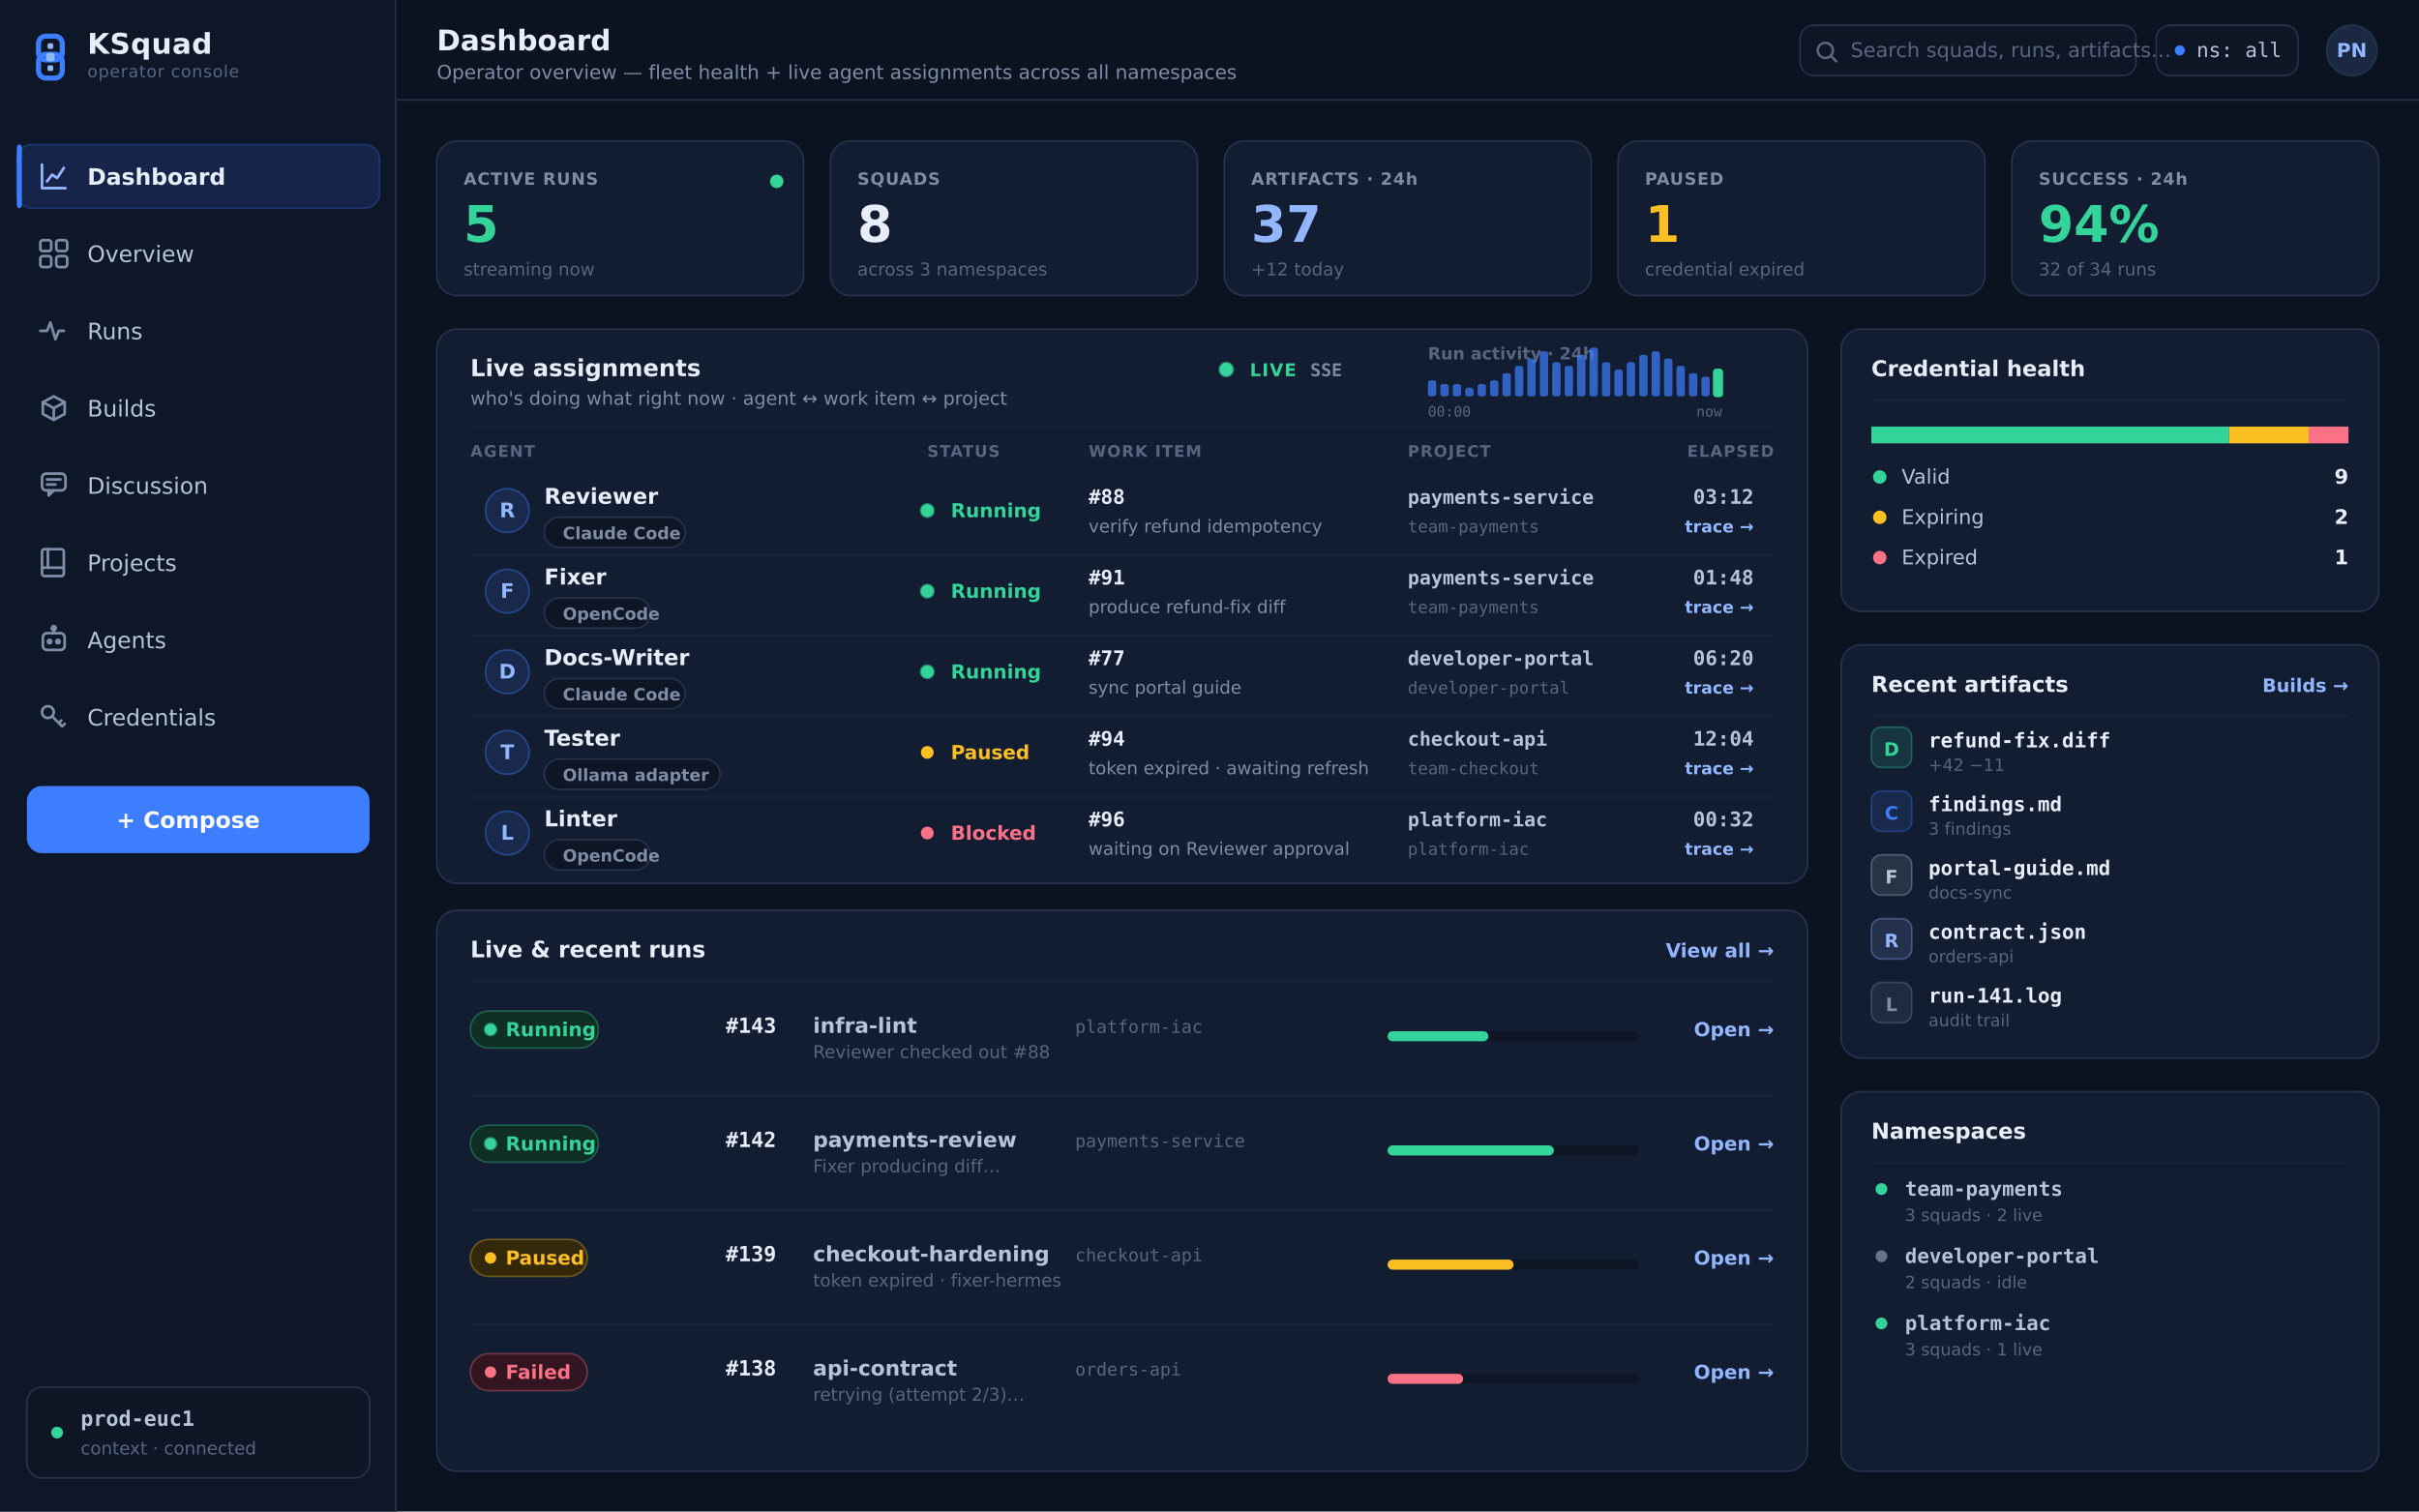
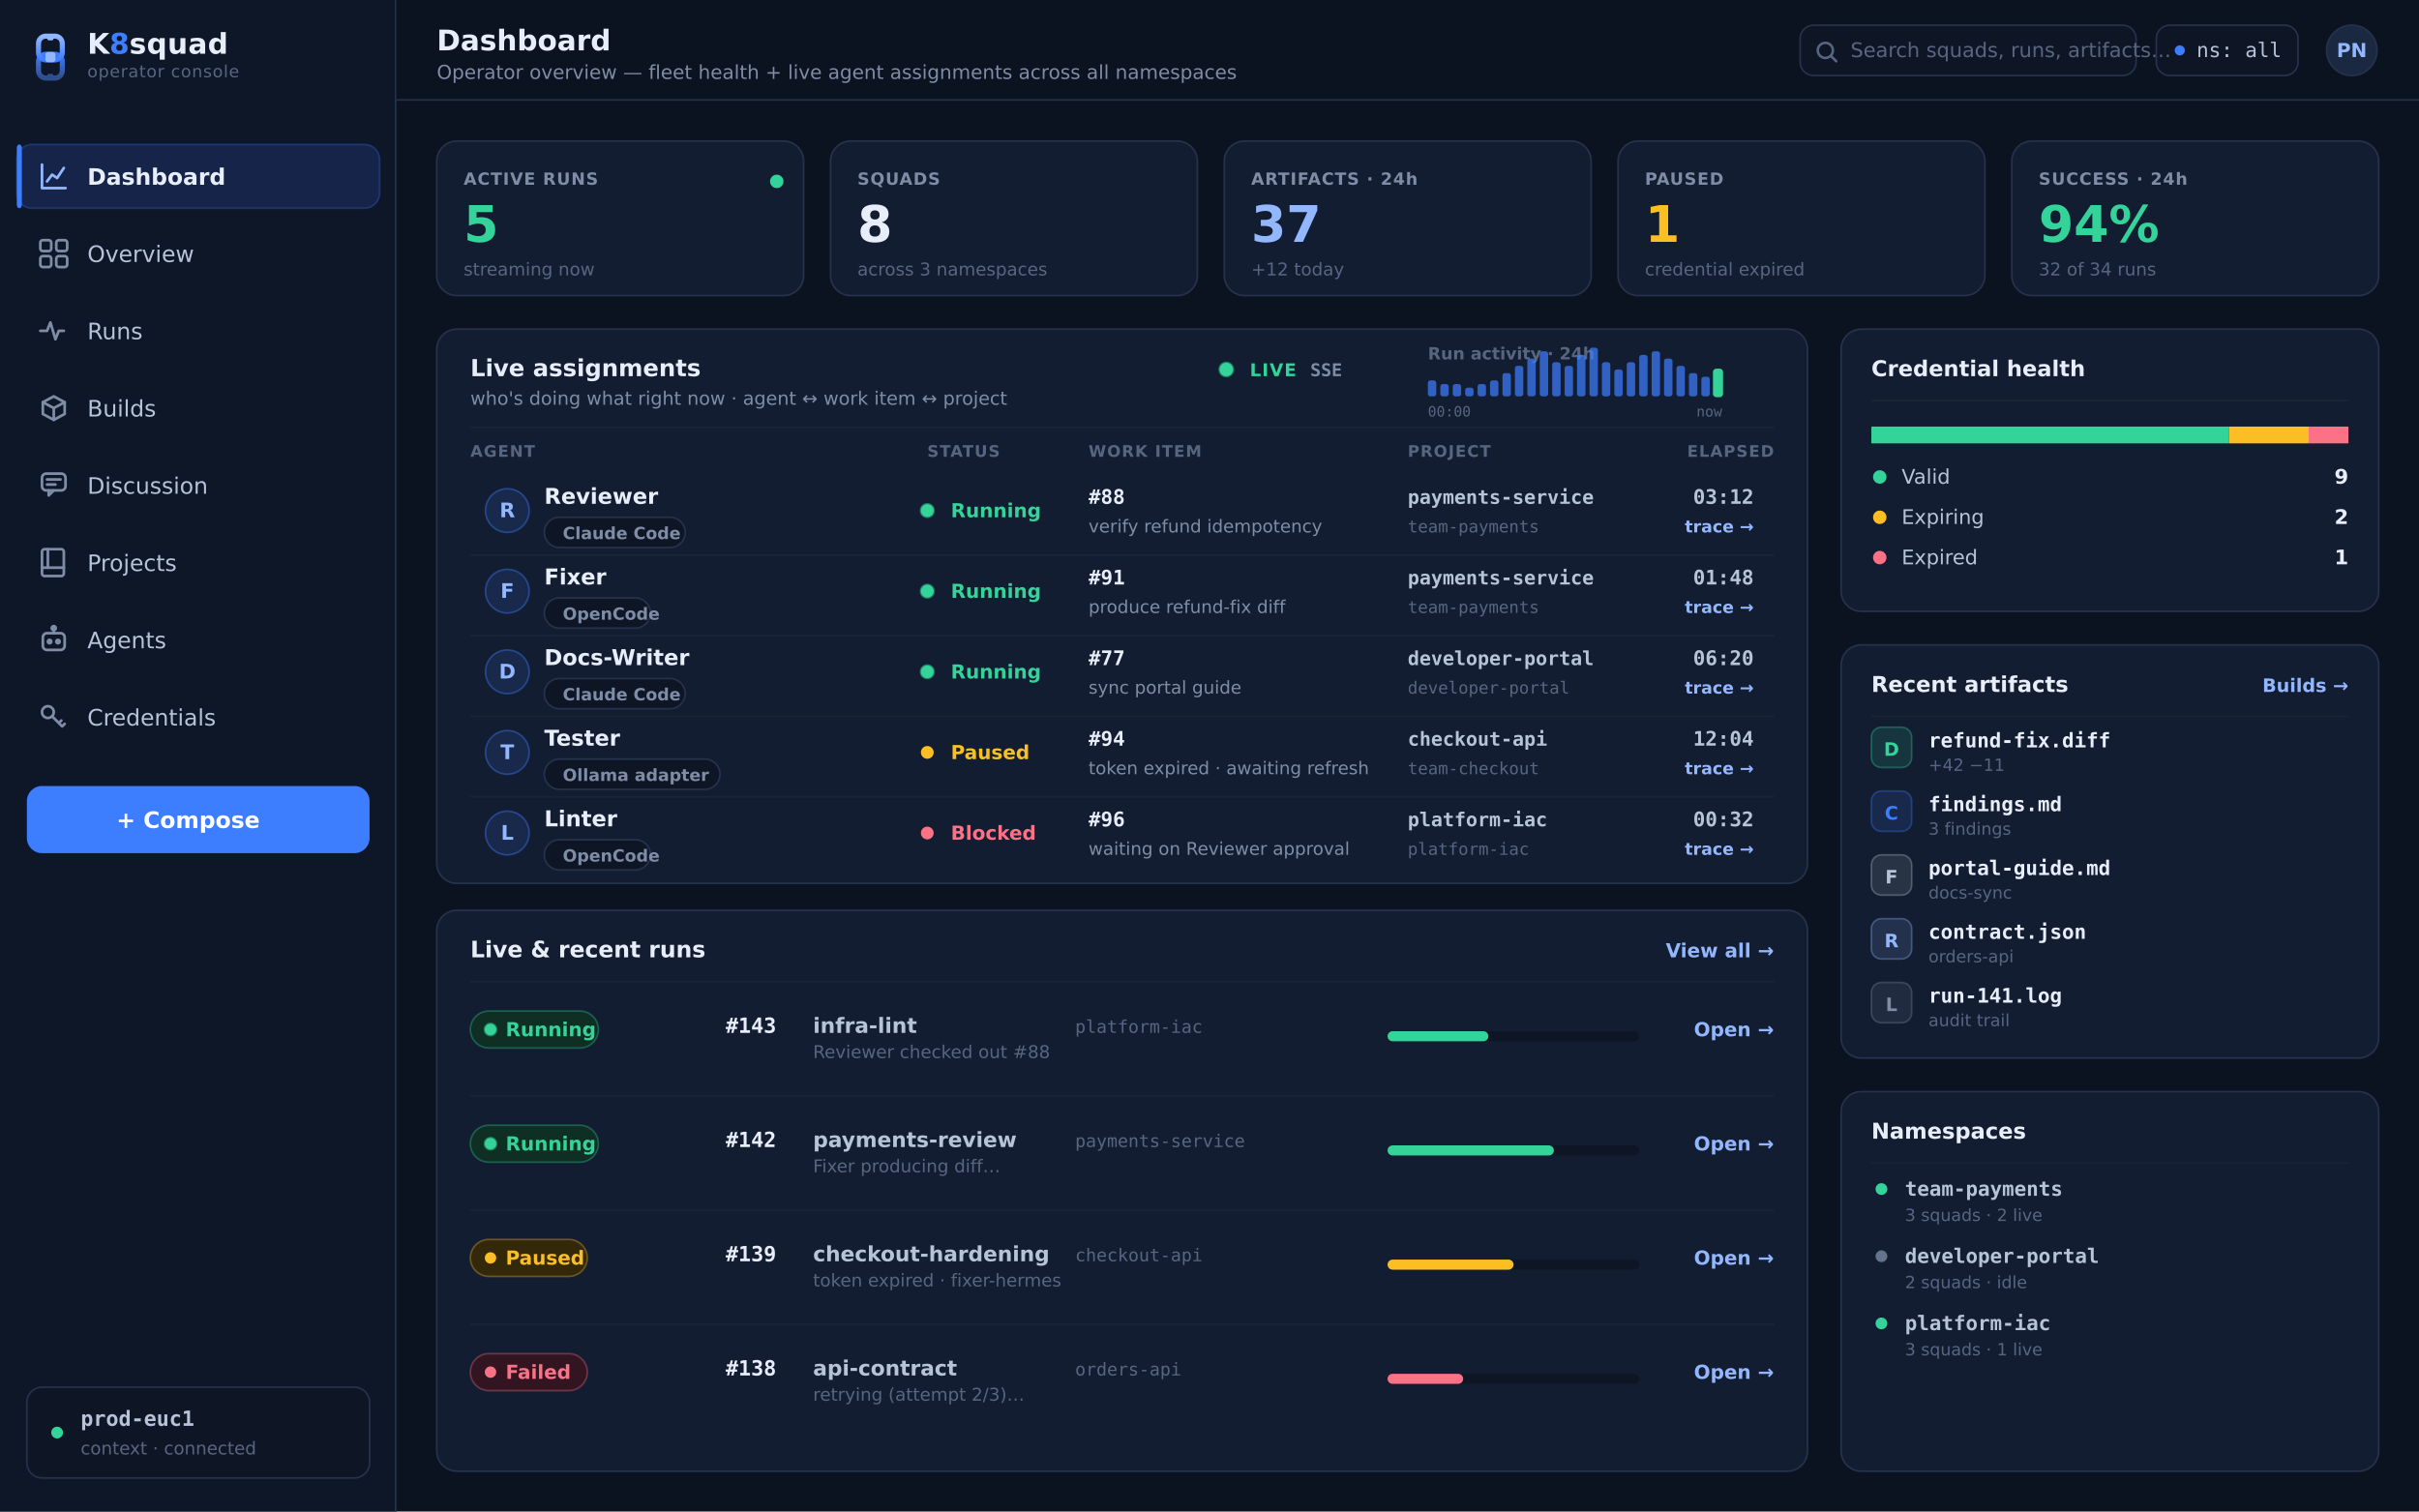
<svg xmlns="http://www.w3.org/2000/svg" width="1440" height="900" viewBox="0 0 1440 900" font-family="DejaVu Sans">
+   <defs>
+     <linearGradient id="ringTop" x1="0" y1="0" x2="0" y2="1">
+       <stop offset="0" stop-color="#93B7FF" />
+       <stop offset="1" stop-color="#3D7DFF" />
+     </linearGradient>
+     <linearGradient id="ringBot" x1="0" y1="0" x2="0" y2="1">
+       <stop offset="0" stop-color="#3D7DFF" />
+       <stop offset="1" stop-color="#2E4E8C" />
+     </linearGradient>
+   </defs>
  <rect x="0" y="0" width="1440" height="900" rx="0" ry="0" fill="#0B1220" stroke="none" stroke-width="1" />
  <rect x="0" y="0" width="236" height="900" rx="0" ry="0" fill="#0D1728" stroke="none" stroke-width="1" />
  <rect x="235" y="0" width="1" height="900" rx="0" ry="0" fill="#25324B" stroke="none" stroke-width="1" />
  <g transform="translate(30,34) scale(0.33735) translate(-50,-50)">
-     <rect x="29" y="45" width="42" height="42" rx="13" fill="none" stroke="#3D7DFF" stroke-width="9" />
-     <rect x="29" y="13" width="42" height="42" rx="13" fill="none" stroke="#3D7DFF" stroke-width="9" />
-     <rect x="45" y="25.5" width="10" height="10" rx="2.8" fill="#93B7FF" />
-     <rect x="45" y="64.5" width="10" height="10" rx="2.8" fill="#93B7FF" />
-     <rect x="42.5" y="42.5" width="15" height="15" rx="4.2" fill="#93B7FF" />
-   </g>
-   <text x="52" y="32" font-family="DejaVu Sans" font-size="17" fill="#E8EEF9" font-weight="700" text-anchor="start" letter-spacing="0.2">KSquad</text>
+     <rect x="29" y="45" width="42" height="42" rx="13" fill="none" stroke="url(#ringBot)" stroke-width="9" />
+     <rect x="29" y="13" width="42" height="42" rx="13" fill="none" stroke="url(#ringTop)" stroke-width="9" />
+     <rect x="41" y="41" width="18" height="18" rx="5" fill="#93B7FF" />
+     <rect x="44.5" y="9.5" width="11" height="11" rx="3" fill="#93B7FF" />
+     <rect x="44.5" y="79.5" width="11" height="11" rx="3" fill="#2E4E8C" />
+   </g>
+   <text x="52" y="32" font-family="DejaVu Sans" font-size="17" fill="#E8EEF9" font-weight="700" text-anchor="start" letter-spacing="0.2">K<tspan fill="#3D7DFF">8</tspan>squad</text>
  <text x="52" y="46" font-family="DejaVu Sans" font-size="10" fill="#586581" font-weight="400" text-anchor="start" letter-spacing="0.4">operator console</text>
  <rect x="10" y="86" width="216" height="38" rx="9" ry="9" fill="#16244A" stroke="#3D7DFF44" stroke-width="1" />
  <rect x="10" y="86" width="3" height="38" rx="2" ry="2" fill="#3D7DFF" stroke="none" stroke-width="1" />
  <g fill="none" stroke="#93B7FF" stroke-width="1.6" stroke-linecap="round" stroke-linejoin="round">
    <path d="M25 98 v14 h14" />
    <path d="M28 108 l3 -4 l3 2 l4 -6" />
  </g>
  <text x="52" y="110" font-family="DejaVu Sans" font-size="13.5" fill="#E8EEF9" font-weight="600" text-anchor="start">Dashboard</text>
  <g fill="none" stroke="#7E8CA6" stroke-width="1.6" stroke-linecap="round" stroke-linejoin="round">
    <rect x="24" y="143" width="6.5" height="6.5" rx="1.5" />
    <rect x="33.5" y="143" width="6.5" height="6.5" rx="1.5" />
    <rect x="24" y="152.5" width="6.5" height="6.5" rx="1.5" />
    <rect x="33.5" y="152.5" width="6.5" height="6.5" rx="1.5" />
  </g>
  <text x="52" y="156" font-family="DejaVu Sans" font-size="13.5" fill="#B6C3D8" font-weight="500" text-anchor="start">Overview</text>
  <g fill="none" stroke="#7E8CA6" stroke-width="1.6" stroke-linecap="round" stroke-linejoin="round">
    <path d="M24 197 h4 l2 -5 l3 10 l2 -5 h3" />
  </g>
  <text x="52" y="202" font-family="DejaVu Sans" font-size="13.5" fill="#B6C3D8" font-weight="500" text-anchor="start">Runs</text>
  <g fill="none" stroke="#7E8CA6" stroke-width="1.6" stroke-linecap="round" stroke-linejoin="round">
    <path d="M32 236 l6.5 3.5 v7 l-6.5 3.5 l-6.5 -3.5 v-7 z" />
    <path d="M25.5 239.5 l6.5 3.5 l6.5 -3.5" />
    <path d="M32 243 v7" />
  </g>
  <text x="52" y="248" font-family="DejaVu Sans" font-size="13.5" fill="#B6C3D8" font-weight="500" text-anchor="start">Builds</text>
  <g fill="none" stroke="#7E8CA6" stroke-width="1.6" stroke-linecap="round" stroke-linejoin="round">
    <rect x="25" y="282" width="14" height="10" rx="2.5" />
    <path d="M29 292 v3 l3 -3" />
    <path d="M28 285.5 h8 M28 288.5 h5" />
  </g>
  <text x="52" y="294" font-family="DejaVu Sans" font-size="13.5" fill="#B6C3D8" font-weight="500" text-anchor="start">Discussion</text>
  <g fill="none" stroke="#7E8CA6" stroke-width="1.6" stroke-linecap="round" stroke-linejoin="round">
    <rect x="25" y="327" width="13" height="16" rx="1.5" />
    <path d="M25 338 h13" />
    <path d="M28.5 327 v11" />
  </g>
  <text x="52" y="340" font-family="DejaVu Sans" font-size="13.5" fill="#B6C3D8" font-weight="500" text-anchor="start">Projects</text>
  <g fill="none" stroke="#7E8CA6" stroke-width="1.6" stroke-linecap="round" stroke-linejoin="round">
    <rect x="25.5" y="377" width="13" height="10" rx="2.5" />
    <path d="M32 374 v3" />
    <circle cx="32" cy="374" r="1.2" fill="#7E8CA6" />
    <circle cx="29.5" cy="382" r="1" fill="#7E8CA6" />
    <circle cx="34.5" cy="382" r="1" fill="#7E8CA6" />
  </g>
  <text x="52" y="386" font-family="DejaVu Sans" font-size="13.5" fill="#B6C3D8" font-weight="500" text-anchor="start">Agents</text>
  <g fill="none" stroke="#7E8CA6" stroke-width="1.6" stroke-linecap="round" stroke-linejoin="round">
    <circle cx="28.5" cy="424" r="3.5" />
    <path d="M31 426.5 l6 6 M35 430.5 l1.5 -1.5 M37 432.5 l1.5 -1.5" />
  </g>
  <text x="52" y="432" font-family="DejaVu Sans" font-size="13.5" fill="#B6C3D8" font-weight="500" text-anchor="start">Credentials</text>
  <rect x="16" y="468" width="204" height="40" rx="9" ry="9" fill="#3D7DFF" stroke="none" stroke-width="1" />
  <text x="112" y="493" font-family="DejaVu Sans" font-size="13.5" fill="#fff" font-weight="600" text-anchor="middle">+  Compose</text>
  <rect x="16" y="826" width="204" height="54" rx="9" ry="9" fill="#0E1626" stroke="#25324B" stroke-width="1" />
  <circle cx="34" cy="853" r="3.5" fill="#34D399" />
  <text x="48" y="849" font-family="DejaVu Sans Mono" font-size="12.5" fill="#B6C3D8" font-weight="600" text-anchor="start">prod-euc1</text>
  <text x="48" y="866" font-family="DejaVu Sans" font-size="10.5" fill="#586581" font-weight="400" text-anchor="start">context · connected</text>
  <rect x="236" y="0" width="1204" height="60" rx="0" ry="0" fill="#0B1220" stroke="none" stroke-width="1" />
  <rect x="236" y="59" width="1204" height="1" rx="0" ry="0" fill="#25324B" stroke="none" stroke-width="1" />
  <text x="260" y="30" font-family="DejaVu Sans" font-size="17" fill="#E8EEF9" font-weight="700" text-anchor="start">Dashboard</text>
  <text x="260" y="47" font-family="DejaVu Sans" font-size="11.5" fill="#7E8CA6" font-weight="400" text-anchor="start">Operator overview — fleet health + live agent assignments across all namespaces</text>
  <circle cx="1400" cy="30" r="15" fill="#1A2842" stroke="#25324B" />
  <text x="1400" y="34" font-family="DejaVu Sans" font-size="11.5" fill="#93B7FF" font-weight="700" text-anchor="middle">PN</text>
  <rect x="1283.6" y="15" width="84.4" height="30" rx="8" ry="8" fill="#0E1626" stroke="#25324B" stroke-width="1" />
  <circle cx="1297.6" cy="30" r="3" fill="#3D7DFF" />
  <text x="1307.6" y="34" font-family="DejaVu Sans Mono" font-size="12" fill="#B6C3D8" font-weight="400" text-anchor="start">ns: all</text>
  <rect x="1071.6" y="15" width="200" height="30" rx="8" ry="8" fill="#0E1626" stroke="#25324B" stroke-width="1" />
  <circle cx="1086.6" cy="30" r="4.5" fill="none" stroke="#586581" stroke-width="1.5" />
  <path d="M1090.1 33.5 l3 3" stroke="#586581" stroke-width="1.5" stroke-linecap="round" />
  <text x="1101.6" y="34" font-family="DejaVu Sans" font-size="12" fill="#586581" font-weight="400" text-anchor="start">Search squads, runs, artifacts…</text>
  <rect x="260" y="84" width="218.4" height="92" rx="12" ry="12" fill="#131D31" stroke="#25324B" stroke-width="1" />
  <text x="276" y="110" font-family="DejaVu Sans" font-size="10" fill="#7E8CA6" font-weight="600" text-anchor="start" letter-spacing="0.5">ACTIVE RUNS</text>
  <text x="276" y="144" font-family="DejaVu Sans" font-size="30" fill="#34D399" font-weight="700" text-anchor="start">5</text>
  <text x="276" y="164" font-family="DejaVu Sans" font-size="10.5" fill="#586581" font-weight="400" text-anchor="start">streaming now</text>
  <circle cx="462.4" cy="108" r="4" fill="#34D399">
    <animate attributeName="opacity" values="1;0.3;1" dur="1.6s" repeatCount="indefinite" />
  </circle>
  <rect x="494.4" y="84" width="218.4" height="92" rx="12" ry="12" fill="#131D31" stroke="#25324B" stroke-width="1" />
  <text x="510.4" y="110" font-family="DejaVu Sans" font-size="10" fill="#7E8CA6" font-weight="600" text-anchor="start" letter-spacing="0.5">SQUADS</text>
  <text x="510.4" y="144" font-family="DejaVu Sans" font-size="30" fill="#E8EEF9" font-weight="700" text-anchor="start">8</text>
  <text x="510.4" y="164" font-family="DejaVu Sans" font-size="10.5" fill="#586581" font-weight="400" text-anchor="start">across 3 namespaces</text>
  <rect x="728.8" y="84" width="218.4" height="92" rx="12" ry="12" fill="#131D31" stroke="#25324B" stroke-width="1" />
  <text x="744.8" y="110" font-family="DejaVu Sans" font-size="10" fill="#7E8CA6" font-weight="600" text-anchor="start" letter-spacing="0.5">ARTIFACTS · 24h</text>
  <text x="744.8" y="144" font-family="DejaVu Sans" font-size="30" fill="#93B7FF" font-weight="700" text-anchor="start">37</text>
  <text x="744.8" y="164" font-family="DejaVu Sans" font-size="10.5" fill="#586581" font-weight="400" text-anchor="start">+12 today</text>
  <rect x="963.2" y="84" width="218.4" height="92" rx="12" ry="12" fill="#131D31" stroke="#25324B" stroke-width="1" />
  <text x="979.2" y="110" font-family="DejaVu Sans" font-size="10" fill="#7E8CA6" font-weight="600" text-anchor="start" letter-spacing="0.5">PAUSED</text>
  <text x="979.2" y="144" font-family="DejaVu Sans" font-size="30" fill="#FBBF24" font-weight="700" text-anchor="start">1</text>
  <text x="979.2" y="164" font-family="DejaVu Sans" font-size="10.5" fill="#586581" font-weight="400" text-anchor="start">credential expired</text>
  <rect x="1197.6" y="84" width="218.4" height="92" rx="12" ry="12" fill="#131D31" stroke="#25324B" stroke-width="1" />
  <text x="1213.6" y="110" font-family="DejaVu Sans" font-size="10" fill="#7E8CA6" font-weight="600" text-anchor="start" letter-spacing="0.5">SUCCESS · 24h</text>
  <text x="1213.6" y="144" font-family="DejaVu Sans" font-size="30" fill="#34D399" font-weight="700" text-anchor="start">94%</text>
  <text x="1213.6" y="164" font-family="DejaVu Sans" font-size="10.5" fill="#586581" font-weight="400" text-anchor="start">32 of 34 runs</text>
  <rect x="260" y="196" width="816" height="330" rx="12" ry="12" fill="#131D31" stroke="#25324B" stroke-width="1" />
  <text x="280" y="224" font-family="DejaVu Sans" font-size="14" fill="#E8EEF9" font-weight="700" text-anchor="start">Live assignments</text>
  <text x="280" y="241" font-family="DejaVu Sans" font-size="11" fill="#7E8CA6" font-weight="400" text-anchor="start">who's doing what right now · agent ↔ work item ↔ project</text>
  <circle cx="730" cy="220" r="4" fill="#34D399" />
  <circle cx="730" cy="220" r="4" fill="none" stroke="#34D399" stroke-width="1.4" opacity="0.5">
    <animate attributeName="r" values="4;8.6;4" dur="1.8s" repeatCount="indefinite" />
    <animate attributeName="opacity" values="0.55;0;0.55" dur="1.8s" repeatCount="indefinite" />
  </circle>
  <text x="744" y="224" font-family="DejaVu Sans" font-size="10.5" fill="#34D399" font-weight="700" text-anchor="start" letter-spacing="0.6">LIVE</text>
  <text x="780" y="224" font-family="DejaVu Sans Mono" font-size="10.5" fill="#7E8CA6" font-weight="600" text-anchor="start">SSE</text>
  <text x="850" y="214" font-family="DejaVu Sans" font-size="10" fill="#586581" font-weight="600" text-anchor="start">Run activity · 24h</text>
  <rect x="850.0" y="226.5" width="5" height="9.5" rx="1.5" fill="#3D7DFF" opacity="0.7" />
  <rect x="857.4" y="228.667" width="5" height="7.333" rx="1.5" fill="#3D7DFF" opacity="0.7" />
  <rect x="864.8" y="228.667" width="5" height="7.333" rx="1.5" fill="#3D7DFF" opacity="0.7" />
  <rect x="872.2" y="230.833" width="5" height="5.167" rx="1.5" fill="#3D7DFF" opacity="0.7" />
  <rect x="879.6" y="228.667" width="5" height="7.333" rx="1.5" fill="#3D7DFF" opacity="0.7" />
  <rect x="887.0" y="226.5" width="5" height="9.5" rx="1.5" fill="#3D7DFF" opacity="0.7" />
  <rect x="894.4" y="222.167" width="5" height="13.833" rx="1.5" fill="#3D7DFF" opacity="0.7" />
  <rect x="901.8" y="217.833" width="5" height="18.167" rx="1.5" fill="#3D7DFF" opacity="0.7" />
  <rect x="909.2" y="213.5" width="5" height="22.5" rx="1.5" fill="#3D7DFF" opacity="0.7" />
  <rect x="916.6" y="209.167" width="5" height="26.833" rx="1.5" fill="#3D7DFF" opacity="0.7" />
  <rect x="924.0" y="215.667" width="5" height="20.333" rx="1.5" fill="#3D7DFF" opacity="0.7" />
  <rect x="931.4" y="217.833" width="5" height="18.167" rx="1.5" fill="#3D7DFF" opacity="0.7" />
  <rect x="938.8" y="211.333" width="5" height="24.667" rx="1.5" fill="#3D7DFF" opacity="0.7" />
  <rect x="946.2" y="207.0" width="5" height="29.0" rx="1.5" fill="#3D7DFF" opacity="0.7" />
  <rect x="953.6" y="215.667" width="5" height="20.333" rx="1.5" fill="#3D7DFF" opacity="0.7" />
  <rect x="961.0" y="220.0" width="5" height="16.0" rx="1.5" fill="#3D7DFF" opacity="0.7" />
  <rect x="968.4" y="215.667" width="5" height="20.333" rx="1.5" fill="#3D7DFF" opacity="0.7" />
  <rect x="975.8" y="211.333" width="5" height="24.667" rx="1.5" fill="#3D7DFF" opacity="0.7" />
  <rect x="983.2" y="209.167" width="5" height="26.833" rx="1.5" fill="#3D7DFF" opacity="0.7" />
  <rect x="990.6" y="213.5" width="5" height="22.5" rx="1.5" fill="#3D7DFF" opacity="0.7" />
  <rect x="998.0" y="217.833" width="5" height="18.167" rx="1.5" fill="#3D7DFF" opacity="0.7" />
  <rect x="1005.4" y="222.167" width="5" height="13.833" rx="1.5" fill="#3D7DFF" opacity="0.7" />
  <rect x="1012.8" y="224.333" width="5" height="11.667" rx="1.5" fill="#3D7DFF" opacity="0.7" />
  <rect x="1020.2" y="220.0" width="5" height="16.0" rx="1.5" fill="#34D399" />
  <rect x="1020.2" y="220.0" width="5" height="16.0" rx="1.5" fill="none" stroke="#34D399" stroke-width="1">
    <animate attributeName="opacity" values="0.9;0.2;0.9" dur="1.8s" repeatCount="indefinite" />
  </rect>
  <text x="850" y="248" font-family="DejaVu Sans Mono" font-size="8.5" fill="#586581" font-weight="400" text-anchor="start">00:00</text>
  <text x="1025.2" y="248" font-family="DejaVu Sans Mono" font-size="8.5" fill="#586581" font-weight="400" text-anchor="end">now</text>
  <rect x="280" y="254" width="776" height="1" rx="0" ry="0" fill="#1A2438" stroke="none" stroke-width="1" />
  <text x="280" y="272" font-family="DejaVu Sans" font-size="9.5" fill="#586581" font-weight="700" text-anchor="start" letter-spacing="0.6">AGENT</text>
  <text x="552" y="272" font-family="DejaVu Sans" font-size="9.5" fill="#586581" font-weight="700" text-anchor="start" letter-spacing="0.6">STATUS</text>
  <text x="648" y="272" font-family="DejaVu Sans" font-size="9.5" fill="#586581" font-weight="700" text-anchor="start" letter-spacing="0.6">WORK ITEM</text>
  <text x="838" y="272" font-family="DejaVu Sans" font-size="9.5" fill="#586581" font-weight="700" text-anchor="start" letter-spacing="0.6">PROJECT</text>
  <text x="1056" y="272" font-family="DejaVu Sans" font-size="9.5" fill="#586581" font-weight="700" text-anchor="end" letter-spacing="0.6">ELAPSED</text>
  <circle cx="302" cy="304" r="13" fill="#3D7DFF22" stroke="#3D7DFF66" />
  <text x="302" y="308" font-family="DejaVu Sans" font-size="12" fill="#93B7FF" font-weight="700" text-anchor="middle">R</text>
  <text x="324" y="300" font-family="DejaVu Sans" font-size="13" fill="#E8EEF9" font-weight="700" text-anchor="start">Reviewer</text>
  <rect x="324" y="308" width="83.9" height="18" rx="9.0" ry="9.0" fill="#0E1626" stroke="#25324B" stroke-width="1" />
  <text x="335" y="321.0" font-family="DejaVu Sans" font-size="10" fill="#7E8CA6" font-weight="600" text-anchor="start">Claude Code</text>
  <circle cx="552" cy="304" r="3.8" fill="#34D399" />
  <circle cx="552" cy="304" r="3.8" fill="none" stroke="#34D399" stroke-width="1.4" opacity="0.5">
    <animate attributeName="r" values="3.8;8.4;3.8" dur="1.8s" repeatCount="indefinite" />
    <animate attributeName="opacity" values="0.55;0;0.55" dur="1.8s" repeatCount="indefinite" />
  </circle>
  <text x="566" y="308" font-family="DejaVu Sans" font-size="11.5" fill="#34D399" font-weight="600" text-anchor="start">Running</text>
  <text x="648" y="300" font-family="DejaVu Sans Mono" font-size="12" fill="#E8EEF9" font-weight="700" text-anchor="start">#88</text>
  <text x="648" y="317" font-family="DejaVu Sans" font-size="10.5" fill="#7E8CA6" font-weight="400" text-anchor="start">verify refund idempotency</text>
  <text x="838" y="300" font-family="DejaVu Sans Mono" font-size="11.5" fill="#B6C3D8" font-weight="600" text-anchor="start">payments-service</text>
  <text x="838" y="317" font-family="DejaVu Sans Mono" font-size="10" fill="#586581" font-weight="400" text-anchor="start">team-payments</text>
  <text x="1044" y="300" font-family="DejaVu Sans Mono" font-size="12" fill="#B6C3D8" font-weight="600" text-anchor="end">03:12</text>
  <text x="1044" y="317" font-family="DejaVu Sans" font-size="10" fill="#93B7FF" font-weight="600" text-anchor="end">trace →</text>
  <rect x="280" y="330" width="776" height="1" rx="0" ry="0" fill="#1A2438" stroke="none" stroke-width="1" />
  <circle cx="302" cy="352" r="13" fill="#3D7DFF22" stroke="#3D7DFF66" />
  <text x="302" y="356" font-family="DejaVu Sans" font-size="12" fill="#93B7FF" font-weight="700" text-anchor="middle">F</text>
  <text x="324" y="348" font-family="DejaVu Sans" font-size="13" fill="#E8EEF9" font-weight="700" text-anchor="start">Fixer</text>
  <rect x="324" y="356" width="63.2" height="18" rx="9.0" ry="9.0" fill="#0E1626" stroke="#25324B" stroke-width="1" />
  <text x="335" y="369.0" font-family="DejaVu Sans" font-size="10" fill="#7E8CA6" font-weight="600" text-anchor="start">OpenCode</text>
  <circle cx="552" cy="352" r="3.8" fill="#34D399" />
  <circle cx="552" cy="352" r="3.8" fill="none" stroke="#34D399" stroke-width="1.4" opacity="0.5">
    <animate attributeName="r" values="3.8;8.4;3.8" dur="1.8s" repeatCount="indefinite" />
    <animate attributeName="opacity" values="0.55;0;0.55" dur="1.8s" repeatCount="indefinite" />
  </circle>
  <text x="566" y="356" font-family="DejaVu Sans" font-size="11.5" fill="#34D399" font-weight="600" text-anchor="start">Running</text>
  <text x="648" y="348" font-family="DejaVu Sans Mono" font-size="12" fill="#E8EEF9" font-weight="700" text-anchor="start">#91</text>
  <text x="648" y="365" font-family="DejaVu Sans" font-size="10.5" fill="#7E8CA6" font-weight="400" text-anchor="start">produce refund-fix diff</text>
  <text x="838" y="348" font-family="DejaVu Sans Mono" font-size="11.5" fill="#B6C3D8" font-weight="600" text-anchor="start">payments-service</text>
  <text x="838" y="365" font-family="DejaVu Sans Mono" font-size="10" fill="#586581" font-weight="400" text-anchor="start">team-payments</text>
  <text x="1044" y="348" font-family="DejaVu Sans Mono" font-size="12" fill="#B6C3D8" font-weight="600" text-anchor="end">01:48</text>
  <text x="1044" y="365" font-family="DejaVu Sans" font-size="10" fill="#93B7FF" font-weight="600" text-anchor="end">trace →</text>
  <rect x="280" y="378" width="776" height="1" rx="0" ry="0" fill="#1A2438" stroke="none" stroke-width="1" />
  <circle cx="302" cy="400" r="13" fill="#3D7DFF22" stroke="#3D7DFF66" />
  <text x="302" y="404" font-family="DejaVu Sans" font-size="12" fill="#93B7FF" font-weight="700" text-anchor="middle">D</text>
  <text x="324" y="396" font-family="DejaVu Sans" font-size="13" fill="#E8EEF9" font-weight="700" text-anchor="start">Docs-Writer</text>
  <rect x="324" y="404" width="83.9" height="18" rx="9.0" ry="9.0" fill="#0E1626" stroke="#25324B" stroke-width="1" />
  <text x="335" y="417.0" font-family="DejaVu Sans" font-size="10" fill="#7E8CA6" font-weight="600" text-anchor="start">Claude Code</text>
  <circle cx="552" cy="400" r="3.8" fill="#34D399" />
  <circle cx="552" cy="400" r="3.8" fill="none" stroke="#34D399" stroke-width="1.4" opacity="0.5">
    <animate attributeName="r" values="3.8;8.4;3.8" dur="1.8s" repeatCount="indefinite" />
    <animate attributeName="opacity" values="0.55;0;0.55" dur="1.8s" repeatCount="indefinite" />
  </circle>
  <text x="566" y="404" font-family="DejaVu Sans" font-size="11.5" fill="#34D399" font-weight="600" text-anchor="start">Running</text>
  <text x="648" y="396" font-family="DejaVu Sans Mono" font-size="12" fill="#E8EEF9" font-weight="700" text-anchor="start">#77</text>
  <text x="648" y="413" font-family="DejaVu Sans" font-size="10.5" fill="#7E8CA6" font-weight="400" text-anchor="start">sync portal guide</text>
  <text x="838" y="396" font-family="DejaVu Sans Mono" font-size="11.5" fill="#B6C3D8" font-weight="600" text-anchor="start">developer-portal</text>
  <text x="838" y="413" font-family="DejaVu Sans Mono" font-size="10" fill="#586581" font-weight="400" text-anchor="start">developer-portal</text>
  <text x="1044" y="396" font-family="DejaVu Sans Mono" font-size="12" fill="#B6C3D8" font-weight="600" text-anchor="end">06:20</text>
  <text x="1044" y="413" font-family="DejaVu Sans" font-size="10" fill="#93B7FF" font-weight="600" text-anchor="end">trace →</text>
  <rect x="280" y="426" width="776" height="1" rx="0" ry="0" fill="#1A2438" stroke="none" stroke-width="1" />
  <circle cx="302" cy="448" r="13" fill="#3D7DFF22" stroke="#3D7DFF66" />
  <text x="302" y="452" font-family="DejaVu Sans" font-size="12" fill="#93B7FF" font-weight="700" text-anchor="middle">T</text>
  <text x="324" y="444" font-family="DejaVu Sans" font-size="13" fill="#E8EEF9" font-weight="700" text-anchor="start">Tester</text>
  <rect x="324" y="452" width="104.6" height="18" rx="9.0" ry="9.0" fill="#0E1626" stroke="#25324B" stroke-width="1" />
  <text x="335" y="465.0" font-family="DejaVu Sans" font-size="10" fill="#7E8CA6" font-weight="600" text-anchor="start">Ollama adapter</text>
  <circle cx="552" cy="448" r="3.8" fill="#FBBF24" />
  <text x="566" y="452" font-family="DejaVu Sans" font-size="11.5" fill="#FBBF24" font-weight="600" text-anchor="start">Paused</text>
  <text x="648" y="444" font-family="DejaVu Sans Mono" font-size="12" fill="#E8EEF9" font-weight="700" text-anchor="start">#94</text>
  <text x="648" y="461" font-family="DejaVu Sans" font-size="10.5" fill="#7E8CA6" font-weight="400" text-anchor="start">token expired · awaiting refresh</text>
  <text x="838" y="444" font-family="DejaVu Sans Mono" font-size="11.5" fill="#B6C3D8" font-weight="600" text-anchor="start">checkout-api</text>
  <text x="838" y="461" font-family="DejaVu Sans Mono" font-size="10" fill="#586581" font-weight="400" text-anchor="start">team-checkout</text>
  <text x="1044" y="444" font-family="DejaVu Sans Mono" font-size="12" fill="#B6C3D8" font-weight="600" text-anchor="end">12:04</text>
  <text x="1044" y="461" font-family="DejaVu Sans" font-size="10" fill="#93B7FF" font-weight="600" text-anchor="end">trace →</text>
  <rect x="280" y="474" width="776" height="1" rx="0" ry="0" fill="#1A2438" stroke="none" stroke-width="1" />
  <circle cx="302" cy="496" r="13" fill="#3D7DFF22" stroke="#3D7DFF66" />
  <text x="302" y="500" font-family="DejaVu Sans" font-size="12" fill="#93B7FF" font-weight="700" text-anchor="middle">L</text>
  <text x="324" y="492" font-family="DejaVu Sans" font-size="13" fill="#E8EEF9" font-weight="700" text-anchor="start">Linter</text>
  <rect x="324" y="500" width="63.2" height="18" rx="9.0" ry="9.0" fill="#0E1626" stroke="#25324B" stroke-width="1" />
  <text x="335" y="513.0" font-family="DejaVu Sans" font-size="10" fill="#7E8CA6" font-weight="600" text-anchor="start">OpenCode</text>
  <circle cx="552" cy="496" r="3.8" fill="#FB7185" />
  <text x="566" y="500" font-family="DejaVu Sans" font-size="11.5" fill="#FB7185" font-weight="600" text-anchor="start">Blocked</text>
  <text x="648" y="492" font-family="DejaVu Sans Mono" font-size="12" fill="#E8EEF9" font-weight="700" text-anchor="start">#96</text>
  <text x="648" y="509" font-family="DejaVu Sans" font-size="10.5" fill="#7E8CA6" font-weight="400" text-anchor="start">waiting on Reviewer approval</text>
  <text x="838" y="492" font-family="DejaVu Sans Mono" font-size="11.5" fill="#B6C3D8" font-weight="600" text-anchor="start">platform-iac</text>
  <text x="838" y="509" font-family="DejaVu Sans Mono" font-size="10" fill="#586581" font-weight="400" text-anchor="start">platform-iac</text>
  <text x="1044" y="492" font-family="DejaVu Sans Mono" font-size="12" fill="#B6C3D8" font-weight="600" text-anchor="end">00:32</text>
  <text x="1044" y="509" font-family="DejaVu Sans" font-size="10" fill="#93B7FF" font-weight="600" text-anchor="end">trace →</text>
  <rect x="260" y="542" width="816" height="334" rx="12" ry="12" fill="#131D31" stroke="#25324B" stroke-width="1" />
  <text x="280" y="570" font-family="DejaVu Sans" font-size="13.5" fill="#E8EEF9" font-weight="700" text-anchor="start">Live &amp; recent runs</text>
  <text x="1056" y="570" font-family="DejaVu Sans" font-size="11.5" fill="#93B7FF" font-weight="600" text-anchor="end">View all →</text>
  <rect x="280" y="584" width="776" height="1" rx="0" ry="0" fill="#1A2438" stroke="none" stroke-width="1" />
  <rect x="280" y="602" width="76.2" height="22" rx="11" ry="11" fill="#0F2E24" stroke="#34D39955" stroke-width="1" />
  <circle cx="292" cy="613" r="3.4" fill="#34D399" />
  <circle cx="292" cy="613" r="3.4" fill="none" stroke="#34D399" stroke-width="1.4" opacity="0.5">
    <animate attributeName="r" values="3.4;8.0;3.4" dur="1.8s" repeatCount="indefinite" />
    <animate attributeName="opacity" values="0.55;0;0.55" dur="1.8s" repeatCount="indefinite" />
  </circle>
  <text x="301" y="617" font-family="DejaVu Sans" font-size="11.5" fill="#34D399" font-weight="600" text-anchor="start">Running</text>
  <text x="432" y="615" font-family="DejaVu Sans Mono" font-size="12.5" fill="#E8EEF9" font-weight="700" text-anchor="start">#143</text>
  <text x="484" y="615" font-family="DejaVu Sans" font-size="12.5" fill="#B6C3D8" font-weight="600" text-anchor="start">infra-lint</text>
  <text x="640" y="615" font-family="DejaVu Sans Mono" font-size="10.5" fill="#586581" font-weight="400" text-anchor="start">platform-iac</text>
  <text x="484" y="630" font-family="DejaVu Sans" font-size="10.5" fill="#586581" font-weight="400" text-anchor="start">Reviewer checked out #88</text>
  <rect x="826" y="614" width="150" height="6" rx="3" ry="3" fill="#0E1626" stroke="none" stroke-width="1" />
  <rect x="826" y="614" width="60" height="6" rx="3" ry="3" fill="#34D399" stroke="none" stroke-width="1" />
  <text x="1056" y="617" font-family="DejaVu Sans" font-size="11.5" fill="#93B7FF" font-weight="600" text-anchor="end">Open →</text>
  <rect x="280" y="652" width="776" height="1" rx="0" ry="0" fill="#1A2438" stroke="none" stroke-width="1" />
  <rect x="280" y="670" width="76.2" height="22" rx="11" ry="11" fill="#0F2E24" stroke="#34D39955" stroke-width="1" />
  <circle cx="292" cy="681" r="3.4" fill="#34D399" />
  <circle cx="292" cy="681" r="3.4" fill="none" stroke="#34D399" stroke-width="1.4" opacity="0.5">
    <animate attributeName="r" values="3.4;8.0;3.4" dur="1.8s" repeatCount="indefinite" />
    <animate attributeName="opacity" values="0.55;0;0.55" dur="1.8s" repeatCount="indefinite" />
  </circle>
  <text x="301" y="685" font-family="DejaVu Sans" font-size="11.5" fill="#34D399" font-weight="600" text-anchor="start">Running</text>
  <text x="432" y="683" font-family="DejaVu Sans Mono" font-size="12.5" fill="#E8EEF9" font-weight="700" text-anchor="start">#142</text>
  <text x="484" y="683" font-family="DejaVu Sans" font-size="12.5" fill="#B6C3D8" font-weight="600" text-anchor="start">payments-review</text>
  <text x="640" y="683" font-family="DejaVu Sans Mono" font-size="10.5" fill="#586581" font-weight="400" text-anchor="start">payments-service</text>
  <text x="484" y="698" font-family="DejaVu Sans" font-size="10.5" fill="#586581" font-weight="400" text-anchor="start">Fixer producing diff…</text>
  <rect x="826" y="682" width="150" height="6" rx="3" ry="3" fill="#0E1626" stroke="none" stroke-width="1" />
  <rect x="826" y="682" width="99" height="6" rx="3" ry="3" fill="#34D399" stroke="none" stroke-width="1" />
  <text x="1056" y="685" font-family="DejaVu Sans" font-size="11.5" fill="#93B7FF" font-weight="600" text-anchor="end">Open →</text>
  <rect x="280" y="720" width="776" height="1" rx="0" ry="0" fill="#1A2438" stroke="none" stroke-width="1" />
  <rect x="280" y="738" width="69.6" height="22" rx="11" ry="11" fill="#33280A" stroke="#FBBF2455" stroke-width="1" />
  <circle cx="292" cy="749" r="3.4" fill="#FBBF24" />
  <text x="301" y="753" font-family="DejaVu Sans" font-size="11.5" fill="#FBBF24" font-weight="600" text-anchor="start">Paused</text>
  <text x="432" y="751" font-family="DejaVu Sans Mono" font-size="12.5" fill="#E8EEF9" font-weight="700" text-anchor="start">#139</text>
  <text x="484" y="751" font-family="DejaVu Sans" font-size="12.5" fill="#B6C3D8" font-weight="600" text-anchor="start">checkout-hardening</text>
  <text x="640" y="751" font-family="DejaVu Sans Mono" font-size="10.5" fill="#586581" font-weight="400" text-anchor="start">checkout-api</text>
  <text x="484" y="766" font-family="DejaVu Sans" font-size="10.5" fill="#586581" font-weight="400" text-anchor="start">token expired · fixer-hermes</text>
  <rect x="826" y="750" width="150" height="6" rx="3" ry="3" fill="#0E1626" stroke="none" stroke-width="1" />
  <rect x="826" y="750" width="75" height="6" rx="3" ry="3" fill="#FBBF24" stroke="none" stroke-width="1" />
  <text x="1056" y="753" font-family="DejaVu Sans" font-size="11.5" fill="#93B7FF" font-weight="600" text-anchor="end">Open →</text>
  <rect x="280" y="788" width="776" height="1" rx="0" ry="0" fill="#1A2438" stroke="none" stroke-width="1" />
  <rect x="280" y="806" width="69.6" height="22" rx="11" ry="11" fill="#331521" stroke="#FB718555" stroke-width="1" />
  <circle cx="292" cy="817" r="3.4" fill="#FB7185" />
  <text x="301" y="821" font-family="DejaVu Sans" font-size="11.5" fill="#FB7185" font-weight="600" text-anchor="start">Failed</text>
  <text x="432" y="819" font-family="DejaVu Sans Mono" font-size="12.5" fill="#E8EEF9" font-weight="700" text-anchor="start">#138</text>
  <text x="484" y="819" font-family="DejaVu Sans" font-size="12.5" fill="#B6C3D8" font-weight="600" text-anchor="start">api-contract</text>
  <text x="640" y="819" font-family="DejaVu Sans Mono" font-size="10.5" fill="#586581" font-weight="400" text-anchor="start">orders-api</text>
  <text x="484" y="834" font-family="DejaVu Sans" font-size="10.5" fill="#586581" font-weight="400" text-anchor="start">retrying (attempt 2/3)…</text>
  <rect x="826" y="818" width="150" height="6" rx="3" ry="3" fill="#0E1626" stroke="none" stroke-width="1" />
  <rect x="826" y="818" width="45" height="6" rx="3" ry="3" fill="#FB7185" stroke="none" stroke-width="1" />
  <text x="1056" y="821" font-family="DejaVu Sans" font-size="11.5" fill="#93B7FF" font-weight="600" text-anchor="end">Open →</text>
  <rect x="1096" y="196" width="320" height="168" rx="12" ry="12" fill="#131D31" stroke="#25324B" stroke-width="1" />
  <text x="1114" y="224" font-family="DejaVu Sans" font-size="13" fill="#E8EEF9" font-weight="700" text-anchor="start">Credential health</text>
  <rect x="1114" y="238" width="284" height="1" rx="0" ry="0" fill="#1A2438" stroke="none" stroke-width="1" />
  <rect x="1114" y="254" width="284" height="10" rx="5" ry="5" fill="#0E1626" stroke="none" stroke-width="1" />
  <rect x="1114" y="254" width="213.0" height="10" rx="0" ry="0" fill="#34D399" stroke="none" stroke-width="1" />
  <rect x="1327.0" y="254" width="47.333" height="10" rx="0" ry="0" fill="#FBBF24" stroke="none" stroke-width="1" />
  <rect x="1374.333" y="254" width="23.667" height="10" rx="0" ry="0" fill="#FB7185" stroke="none" stroke-width="1" />
  <circle cx="1119" cy="284" r="4" fill="#34D399" />
  <text x="1132" y="288" font-family="DejaVu Sans" font-size="12" fill="#B6C3D8" font-weight="400" text-anchor="start">Valid</text>
  <text x="1398" y="288" font-family="DejaVu Sans" font-size="12" fill="#E8EEF9" font-weight="700" text-anchor="end">9</text>
  <circle cx="1119" cy="308" r="4" fill="#FBBF24" />
  <text x="1132" y="312" font-family="DejaVu Sans" font-size="12" fill="#B6C3D8" font-weight="400" text-anchor="start">Expiring</text>
  <text x="1398" y="312" font-family="DejaVu Sans" font-size="12" fill="#E8EEF9" font-weight="700" text-anchor="end">2</text>
  <circle cx="1119" cy="332" r="4" fill="#FB7185" />
  <text x="1132" y="336" font-family="DejaVu Sans" font-size="12" fill="#B6C3D8" font-weight="400" text-anchor="start">Expired</text>
  <text x="1398" y="336" font-family="DejaVu Sans" font-size="12" fill="#E8EEF9" font-weight="700" text-anchor="end">1</text>
  <rect x="1096" y="384" width="320" height="246" rx="12" ry="12" fill="#131D31" stroke="#25324B" stroke-width="1" />
  <text x="1114" y="412" font-family="DejaVu Sans" font-size="13" fill="#E8EEF9" font-weight="700" text-anchor="start">Recent artifacts</text>
  <text x="1398" y="412" font-family="DejaVu Sans" font-size="11" fill="#93B7FF" font-weight="600" text-anchor="end">Builds →</text>
  <rect x="1114" y="426" width="284" height="1" rx="0" ry="0" fill="#1A2438" stroke="none" stroke-width="1" />
  <rect x="1114" y="433" width="24" height="24" rx="6" ry="6" fill="#34D39922" stroke="#34D39955" stroke-width="1" />
  <text x="1126" y="450" font-family="DejaVu Sans" font-size="11" fill="#34D399" font-weight="700" text-anchor="middle">D</text>
  <text x="1148" y="445" font-family="DejaVu Sans Mono" font-size="12" fill="#E8EEF9" font-weight="600" text-anchor="start">refund-fix.diff</text>
  <text x="1148" y="459" font-family="DejaVu Sans" font-size="10" fill="#586581" font-weight="400" text-anchor="start">+42 −11</text>
  <rect x="1114" y="471" width="24" height="24" rx="6" ry="6" fill="#3D7DFF22" stroke="#3D7DFF55" stroke-width="1" />
  <text x="1126" y="488" font-family="DejaVu Sans" font-size="11" fill="#3D7DFF" font-weight="700" text-anchor="middle">C</text>
  <text x="1148" y="483" font-family="DejaVu Sans Mono" font-size="12" fill="#E8EEF9" font-weight="600" text-anchor="start">findings.md</text>
  <text x="1148" y="497" font-family="DejaVu Sans" font-size="10" fill="#586581" font-weight="400" text-anchor="start">3 findings</text>
  <rect x="1114" y="509" width="24" height="24" rx="6" ry="6" fill="#B6C3D822" stroke="#B6C3D855" stroke-width="1" />
  <text x="1126" y="526" font-family="DejaVu Sans" font-size="11" fill="#B6C3D8" font-weight="700" text-anchor="middle">F</text>
  <text x="1148" y="521" font-family="DejaVu Sans Mono" font-size="12" fill="#E8EEF9" font-weight="600" text-anchor="start">portal-guide.md</text>
  <text x="1148" y="535" font-family="DejaVu Sans" font-size="10" fill="#586581" font-weight="400" text-anchor="start">docs-sync</text>
  <rect x="1114" y="547" width="24" height="24" rx="6" ry="6" fill="#93B7FF22" stroke="#93B7FF55" stroke-width="1" />
  <text x="1126" y="564" font-family="DejaVu Sans" font-size="11" fill="#93B7FF" font-weight="700" text-anchor="middle">R</text>
  <text x="1148" y="559" font-family="DejaVu Sans Mono" font-size="12" fill="#E8EEF9" font-weight="600" text-anchor="start">contract.json</text>
  <text x="1148" y="573" font-family="DejaVu Sans" font-size="10" fill="#586581" font-weight="400" text-anchor="start">orders-api</text>
  <rect x="1114" y="585" width="24" height="24" rx="6" ry="6" fill="#7E8CA622" stroke="#7E8CA655" stroke-width="1" />
  <text x="1126" y="602" font-family="DejaVu Sans" font-size="11" fill="#7E8CA6" font-weight="700" text-anchor="middle">L</text>
  <text x="1148" y="597" font-family="DejaVu Sans Mono" font-size="12" fill="#E8EEF9" font-weight="600" text-anchor="start">run-141.log</text>
  <text x="1148" y="611" font-family="DejaVu Sans" font-size="10" fill="#586581" font-weight="400" text-anchor="start">audit trail</text>
  <rect x="1096" y="650" width="320" height="226" rx="12" ry="12" fill="#131D31" stroke="#25324B" stroke-width="1" />
  <text x="1114" y="678" font-family="DejaVu Sans" font-size="13" fill="#E8EEF9" font-weight="700" text-anchor="start">Namespaces</text>
  <rect x="1114" y="692" width="284" height="1" rx="0" ry="0" fill="#1A2438" stroke="none" stroke-width="1" />
  <circle cx="1120" cy="708" r="3.5" fill="#34D399" />
  <text x="1134" y="712" font-family="DejaVu Sans Mono" font-size="12" fill="#B6C3D8" font-weight="600" text-anchor="start">team-payments</text>
  <text x="1134" y="727" font-family="DejaVu Sans" font-size="10" fill="#586581" font-weight="400" text-anchor="start">3 squads · 2 live</text>
  <circle cx="1120" cy="748" r="3.5" fill="#64748B" />
  <text x="1134" y="752" font-family="DejaVu Sans Mono" font-size="12" fill="#B6C3D8" font-weight="600" text-anchor="start">developer-portal</text>
  <text x="1134" y="767" font-family="DejaVu Sans" font-size="10" fill="#586581" font-weight="400" text-anchor="start">2 squads · idle</text>
  <circle cx="1120" cy="788" r="3.5" fill="#34D399" />
  <text x="1134" y="792" font-family="DejaVu Sans Mono" font-size="12" fill="#B6C3D8" font-weight="600" text-anchor="start">platform-iac</text>
  <text x="1134" y="807" font-family="DejaVu Sans" font-size="10" fill="#586581" font-weight="400" text-anchor="start">3 squads · 1 live</text>
</svg>
